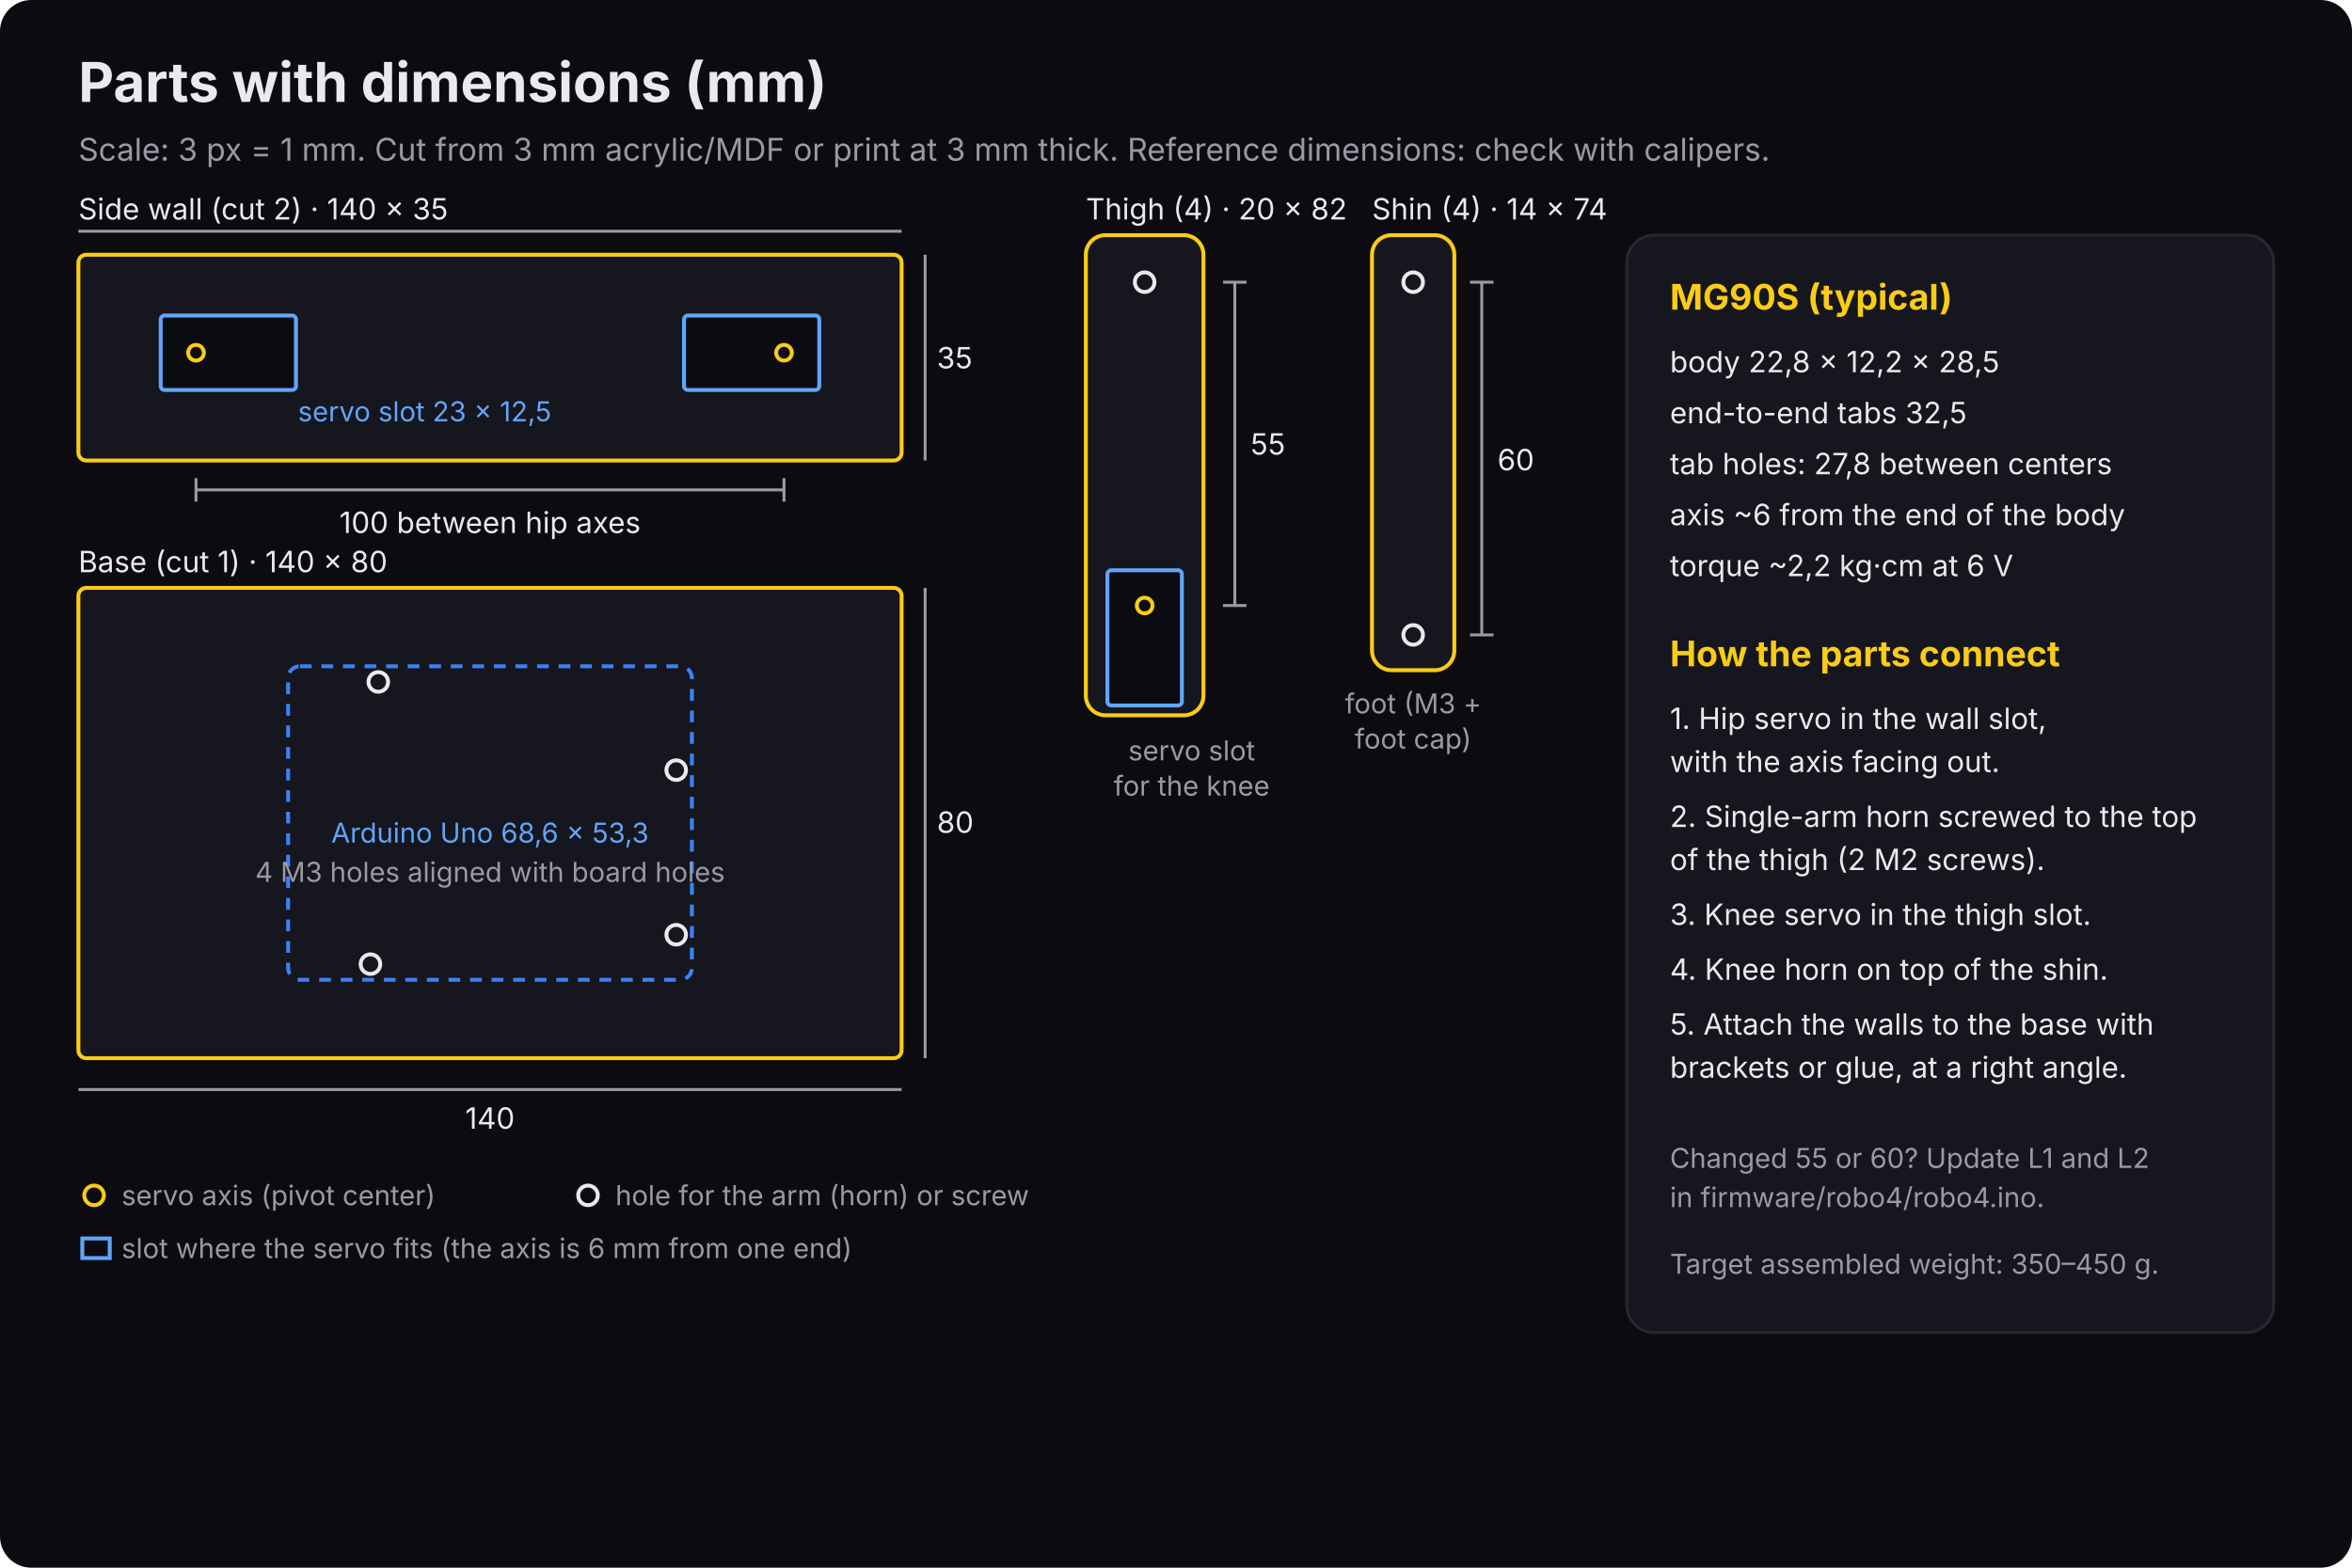
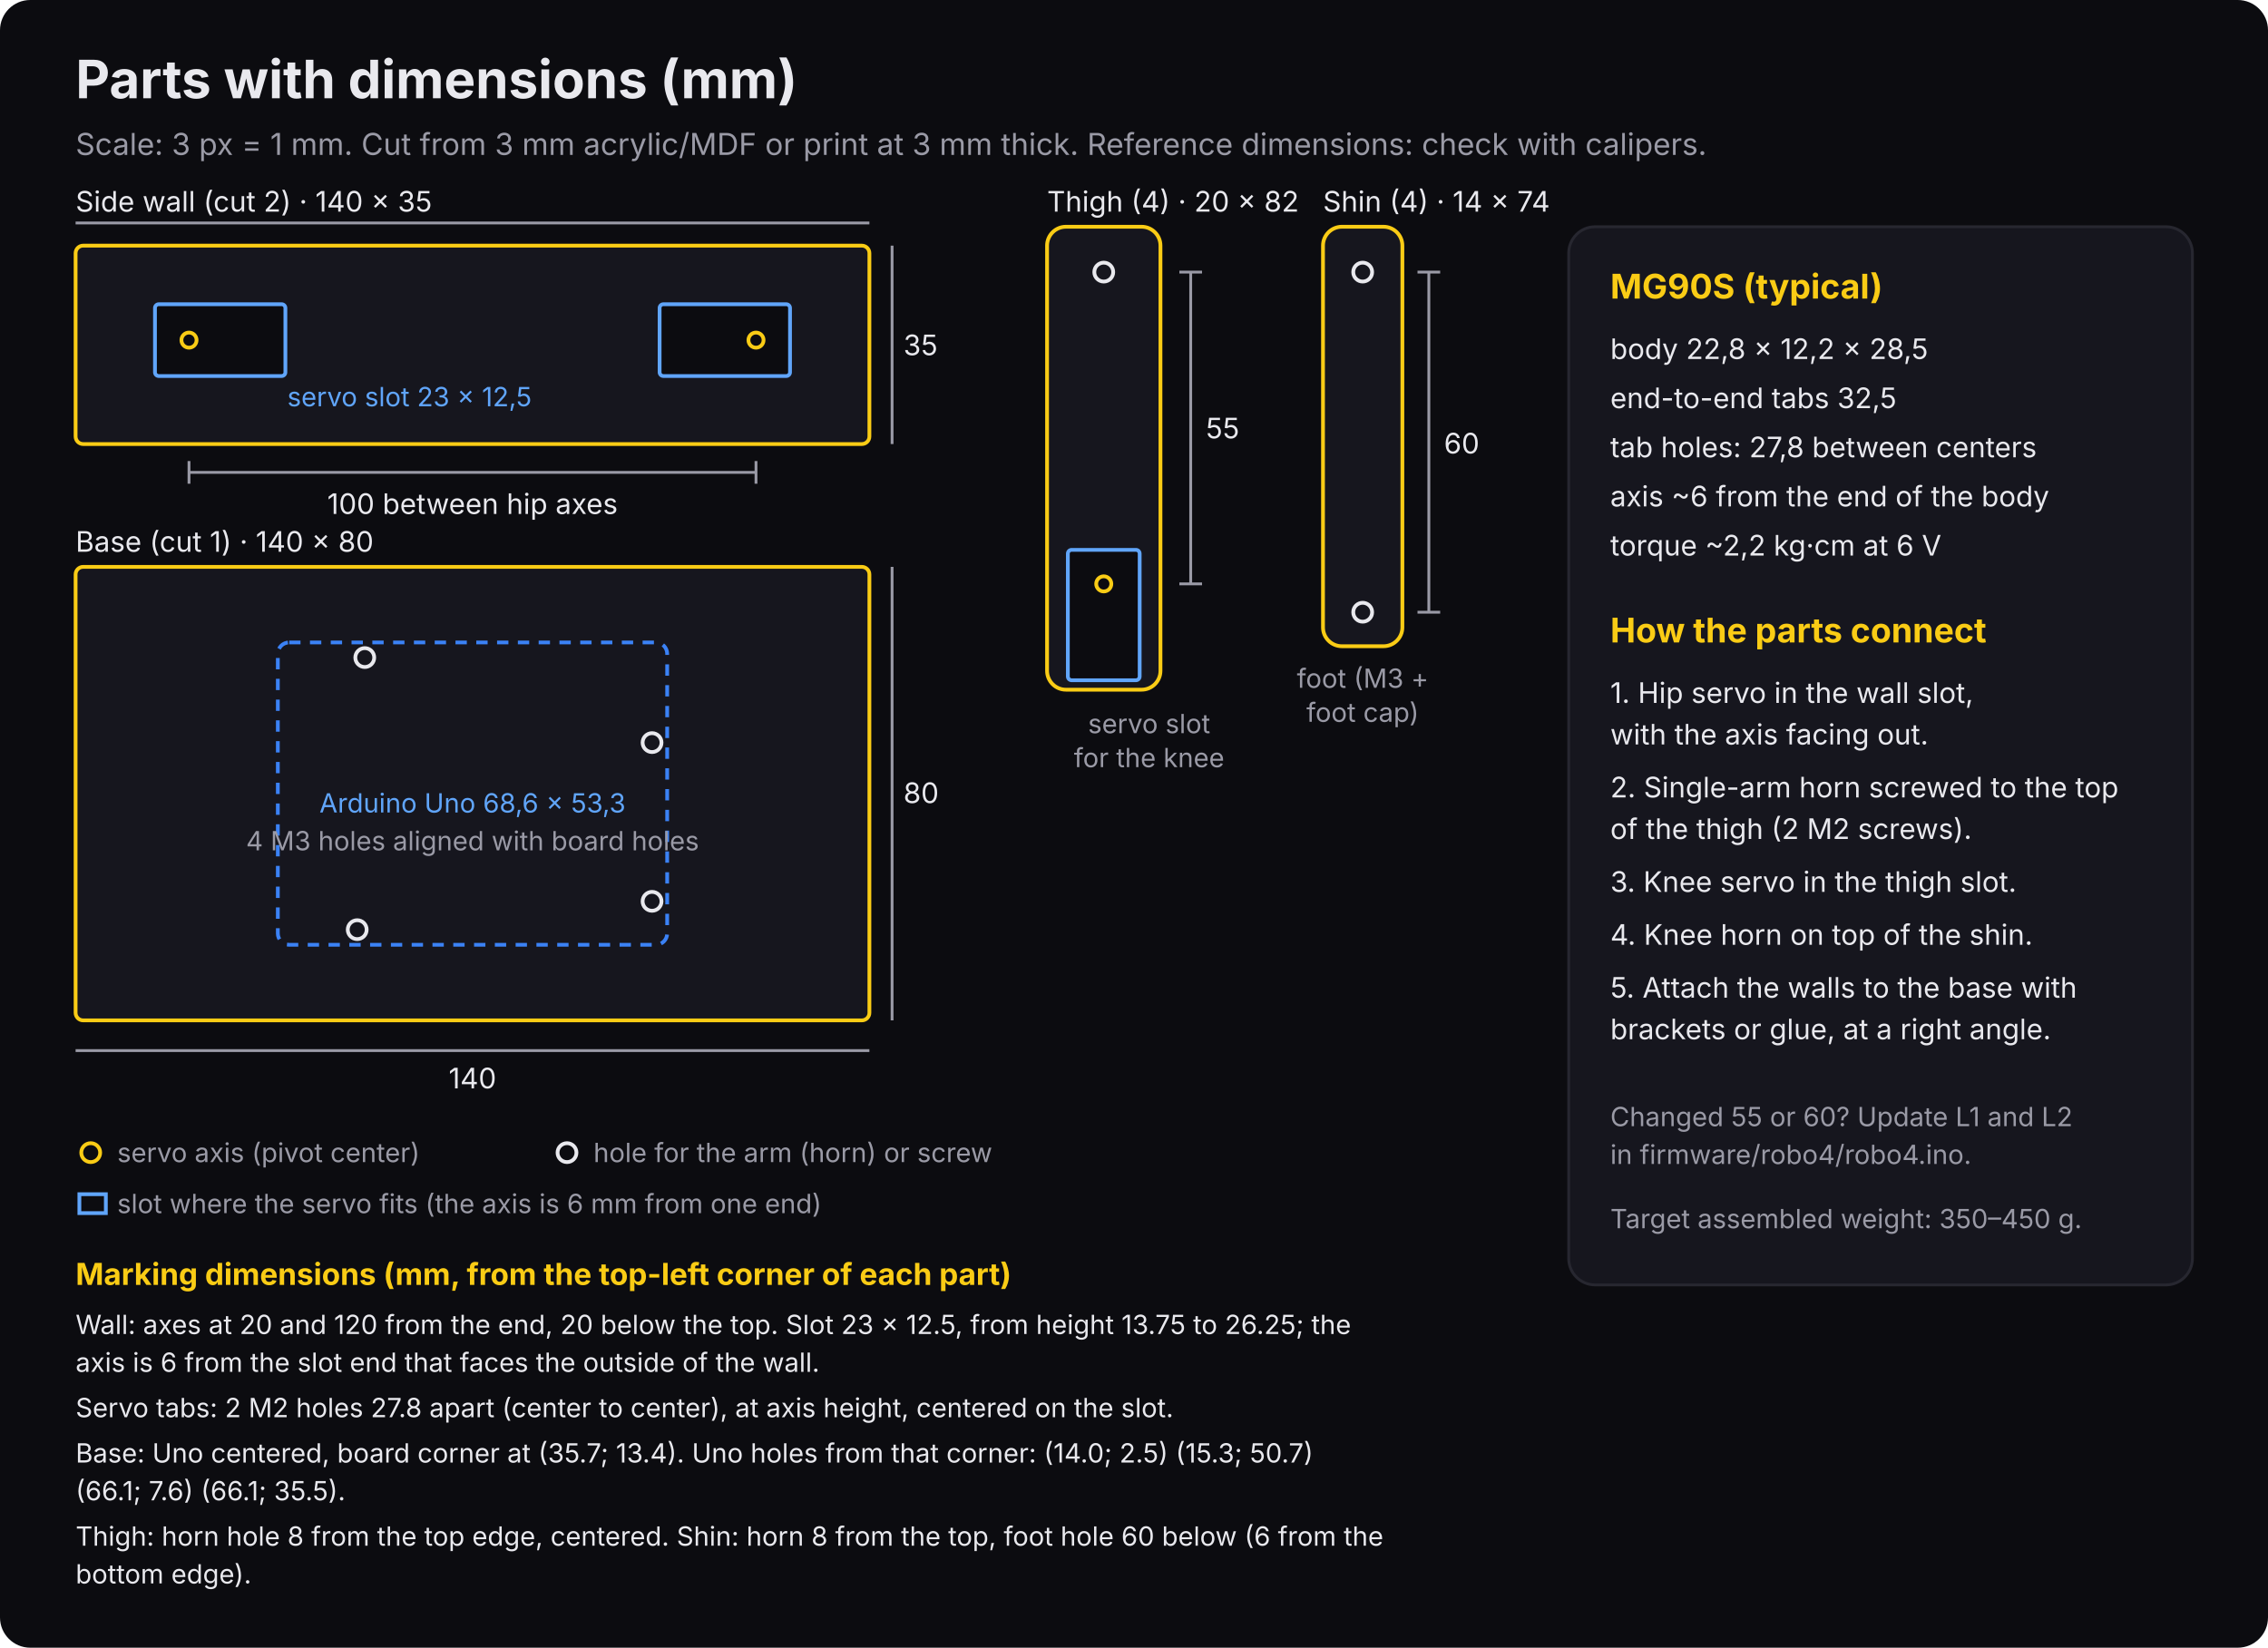
- <svg xmlns="http://www.w3.org/2000/svg" viewBox="0 0 1200 800" font-family="Inter, Arial, sans-serif">
-   <rect width="1200" height="800" rx="16" fill="#0c0c10" />
+ <svg xmlns="http://www.w3.org/2000/svg" viewBox="0 0 1200 872" font-family="Inter, Arial, sans-serif">
+   <rect width="1200" height="872" rx="16" fill="#0c0c10" />
  <text x="40" y="52" fill="#e9e9ee" font-size="28" font-weight="700" font-family="Sora, Inter, sans-serif">Parts with dimensions (mm)</text>
  <text x="40" y="82" fill="#9a9aa6" font-size="16">Scale: 3 px = 1 mm. Cut from 3 mm acrylic/MDF or print at 3 mm thick. Reference dimensions: check with calipers.</text>
  <g stroke-width="2" fill="none">
    <rect x="40" y="130" width="420" height="105" rx="4" stroke="#FACC15" fill="#16161e" />
    <rect x="82" y="161" width="69" height="38" rx="2" stroke="#60a5fa" fill="#0c0c10" />
    <rect x="349" y="161" width="69" height="38" rx="2" stroke="#60a5fa" fill="#0c0c10" />
    <circle cx="100" cy="180" r="4" stroke="#FACC15" />
    <circle cx="400" cy="180" r="4" stroke="#FACC15" />
    <rect x="40" y="300" width="420" height="240" rx="4" stroke="#FACC15" fill="#16161e" />
    <rect x="147" y="340" width="206" height="160" rx="6" stroke="#3b82f6" stroke-dasharray="6 5" />
    <g stroke="#e9e9ee">
      <circle cx="189" cy="492" r="5" />
      <circle cx="193" cy="348" r="5" />
      <circle cx="345" cy="477" r="5" />
      <circle cx="345" cy="393" r="5" />
    </g>
    <rect x="554" y="120" width="60" height="245" rx="10" stroke="#FACC15" fill="#16161e" />
    <circle cx="584" cy="144" r="5" stroke="#e9e9ee" />
    <rect x="565" y="291" width="38" height="69" rx="2" stroke="#60a5fa" fill="#0c0c10" />
    <circle cx="584" cy="309" r="4" stroke="#FACC15" />
    <rect x="700" y="120" width="42" height="222" rx="10" stroke="#FACC15" fill="#16161e" />
    <circle cx="721" cy="144" r="5" stroke="#e9e9ee" />
    <circle cx="721" cy="324" r="5" stroke="#e9e9ee" />
  </g>
  <g stroke="#9a9aa6" stroke-width="1.5">
    <line x1="100" y1="250" x2="400" y2="250" />
    <line x1="100" y1="244" x2="100" y2="256" />
    <line x1="400" y1="244" x2="400" y2="256" />
    <line x1="40" y1="118" x2="460" y2="118" />
    <line x1="472" y1="130" x2="472" y2="235" />
    <line x1="40" y1="556" x2="460" y2="556" />
    <line x1="472" y1="300" x2="472" y2="540" />
    <line x1="630" y1="144" x2="630" y2="309" />
    <line x1="624" y1="144" x2="636" y2="144" />
    <line x1="624" y1="309" x2="636" y2="309" />
    <line x1="756" y1="144" x2="756" y2="324" />
    <line x1="750" y1="144" x2="762" y2="144" />
    <line x1="750" y1="324" x2="762" y2="324" />
  </g>
  <g fill="#e9e9ee" font-size="15">
    <text x="40" y="112">Side wall (cut 2) · 140 × 35</text>
    <text x="478" y="188">35</text>
    <text x="250" y="272" text-anchor="middle">100 between hip axes</text>
    <text x="152" y="215" fill="#60a5fa" font-size="14">servo slot 23 × 12,5</text>
    <text x="40" y="292">Base (cut 1) · 140 × 80</text>
    <text x="478" y="425">80</text>
    <text x="250" y="576" text-anchor="middle">140</text>
    <text x="250" y="430" fill="#60a5fa" font-size="14" text-anchor="middle">Arduino Uno 68,6 × 53,3</text>
    <text x="250" y="450" fill="#9a9aa6" font-size="14" text-anchor="middle">4 M3 holes aligned with board holes</text>
    <text x="554" y="112">Thigh (4) · 20 × 82</text>
    <text x="638" y="232">55</text>
    <text x="700" y="112" fill="#e9e9ee">Shin (4) · 14 × 74</text>
    <text x="764" y="240">60</text>
    <text x="608" y="388" fill="#9a9aa6" font-size="14" text-anchor="middle">servo slot</text>
    <text x="608" y="406" fill="#9a9aa6" font-size="14" text-anchor="middle">for the knee</text>
    <text x="721" y="364" fill="#9a9aa6" font-size="14" text-anchor="middle">foot (M3 +</text>
    <text x="721" y="382" fill="#9a9aa6" font-size="14" text-anchor="middle">foot cap)</text>
  </g>
  <g font-size="14" fill="#9a9aa6">
    <circle cx="48" cy="610" r="5" fill="none" stroke="#FACC15" stroke-width="2" />
    <text x="62" y="615">servo axis (pivot center)</text>
    <circle cx="300" cy="610" r="5" fill="none" stroke="#e9e9ee" stroke-width="2" />
    <text x="314" y="615">hole for the arm (horn) or screw</text>
    <rect x="42" y="632" width="14" height="10" fill="none" stroke="#60a5fa" stroke-width="2" />
    <text x="62" y="642">slot where the servo fits (the axis is 6 mm from one end)</text>
  </g>
  <g transform="translate(830,120)">
    <rect width="330" height="560" rx="14" fill="#16161e" stroke="#272730" stroke-width="1.5" />
    <text x="22" y="38" fill="#FACC15" font-size="18" font-weight="700">MG90S (typical)</text>
    <g fill="#e9e9ee" font-size="15">
      <text x="22" y="70">body 22,8 × 12,2 × 28,5</text>
      <text x="22" y="96">end-to-end tabs 32,5</text>
      <text x="22" y="122">tab holes: 27,8 between centers</text>
      <text x="22" y="148">axis ~6 from the end of the body</text>
      <text x="22" y="174">torque ~2,2 kg·cm at 6 V</text>
    </g>
    <text x="22" y="220" fill="#FACC15" font-size="18" font-weight="700">How the parts connect</text>
    <g fill="#e9e9ee" font-size="15">
      <text x="22" y="252">1. Hip servo in the wall slot,</text>
      <text x="22" y="274">   with the axis facing out.</text>
      <text x="22" y="302">2. Single-arm horn screwed to the top</text>
      <text x="22" y="324">   of the thigh (2 M2 screws).</text>
      <text x="22" y="352">3. Knee servo in the thigh slot.</text>
      <text x="22" y="380">4. Knee horn on top of the shin.</text>
      <text x="22" y="408">5. Attach the walls to the base with</text>
      <text x="22" y="430">   brackets or glue, at a right angle.</text>
    </g>
    <text x="22" y="476" fill="#9a9aa6" font-size="14">Changed 55 or 60? Update L1 and L2</text>
    <text x="22" y="496" fill="#9a9aa6" font-size="14">in firmware/robo4/robo4.ino.</text>
    <text x="22" y="530" fill="#9a9aa6" font-size="14">Target assembled weight: 350–450 g.</text>
  </g>
+   <g id="cotas" font-size="14" fill="#e9e9ee">
+     <text x="40" y="680" fill="#FACC15" font-size="16" font-weight="700">Marking dimensions (mm, from the top-left corner of each part)</text>
+     <text x="40" y="706">Wall: axes at 20 and 120 from the end, 20 below the top. Slot 23 × 12.5, from height 13.75 to 26.25; the</text>
+     <text x="40" y="726">axis is 6 from the slot end that faces the outside of the wall.</text>
+     <text x="40" y="750">Servo tabs: 2 M2 holes 27.8 apart (center to center), at axis height, centered on the slot.</text>
+     <text x="40" y="774">Base: Uno centered, board corner at (35.7; 13.4). Uno holes from that corner: (14.0; 2.5) (15.3; 50.7)</text>
+     <text x="40" y="794">(66.1; 7.6) (66.1; 35.5).</text>
+     <text x="40" y="818">Thigh: horn hole 8 from the top edge, centered. Shin: horn 8 from the top, foot hole 60 below (6 from the</text>
+     <text x="40" y="838">bottom edge).</text>
+   </g>
</svg>
